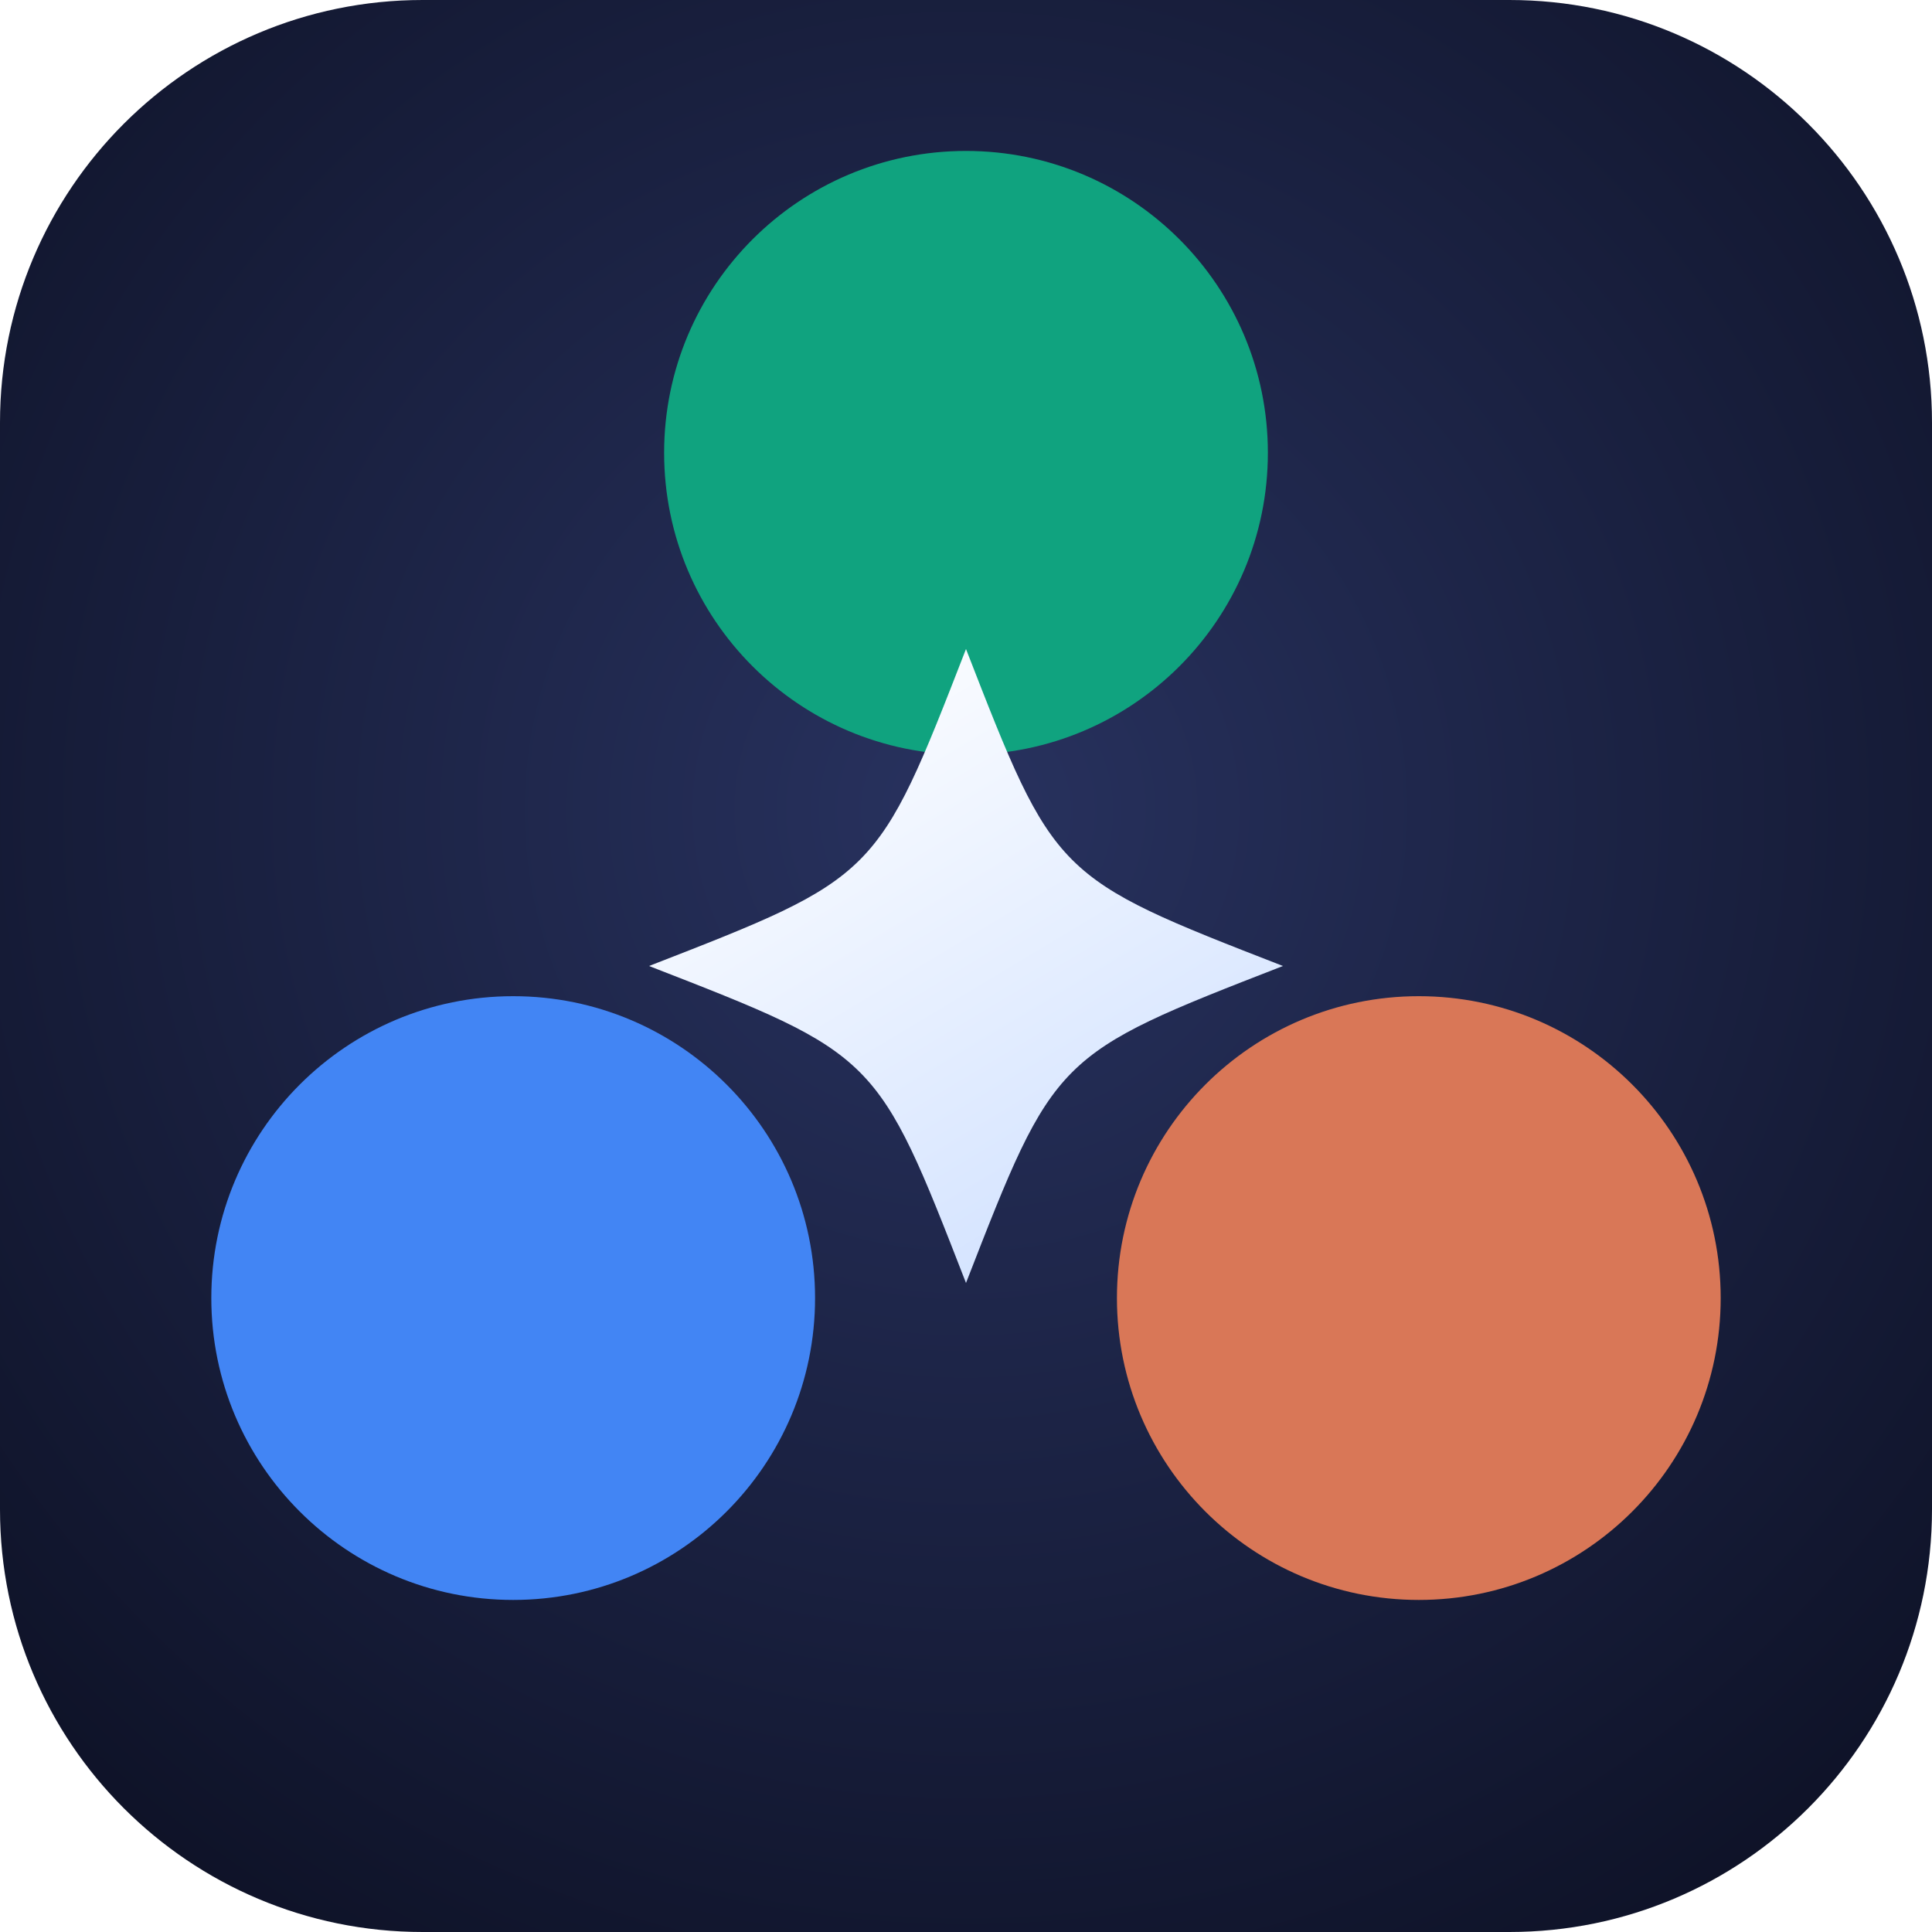
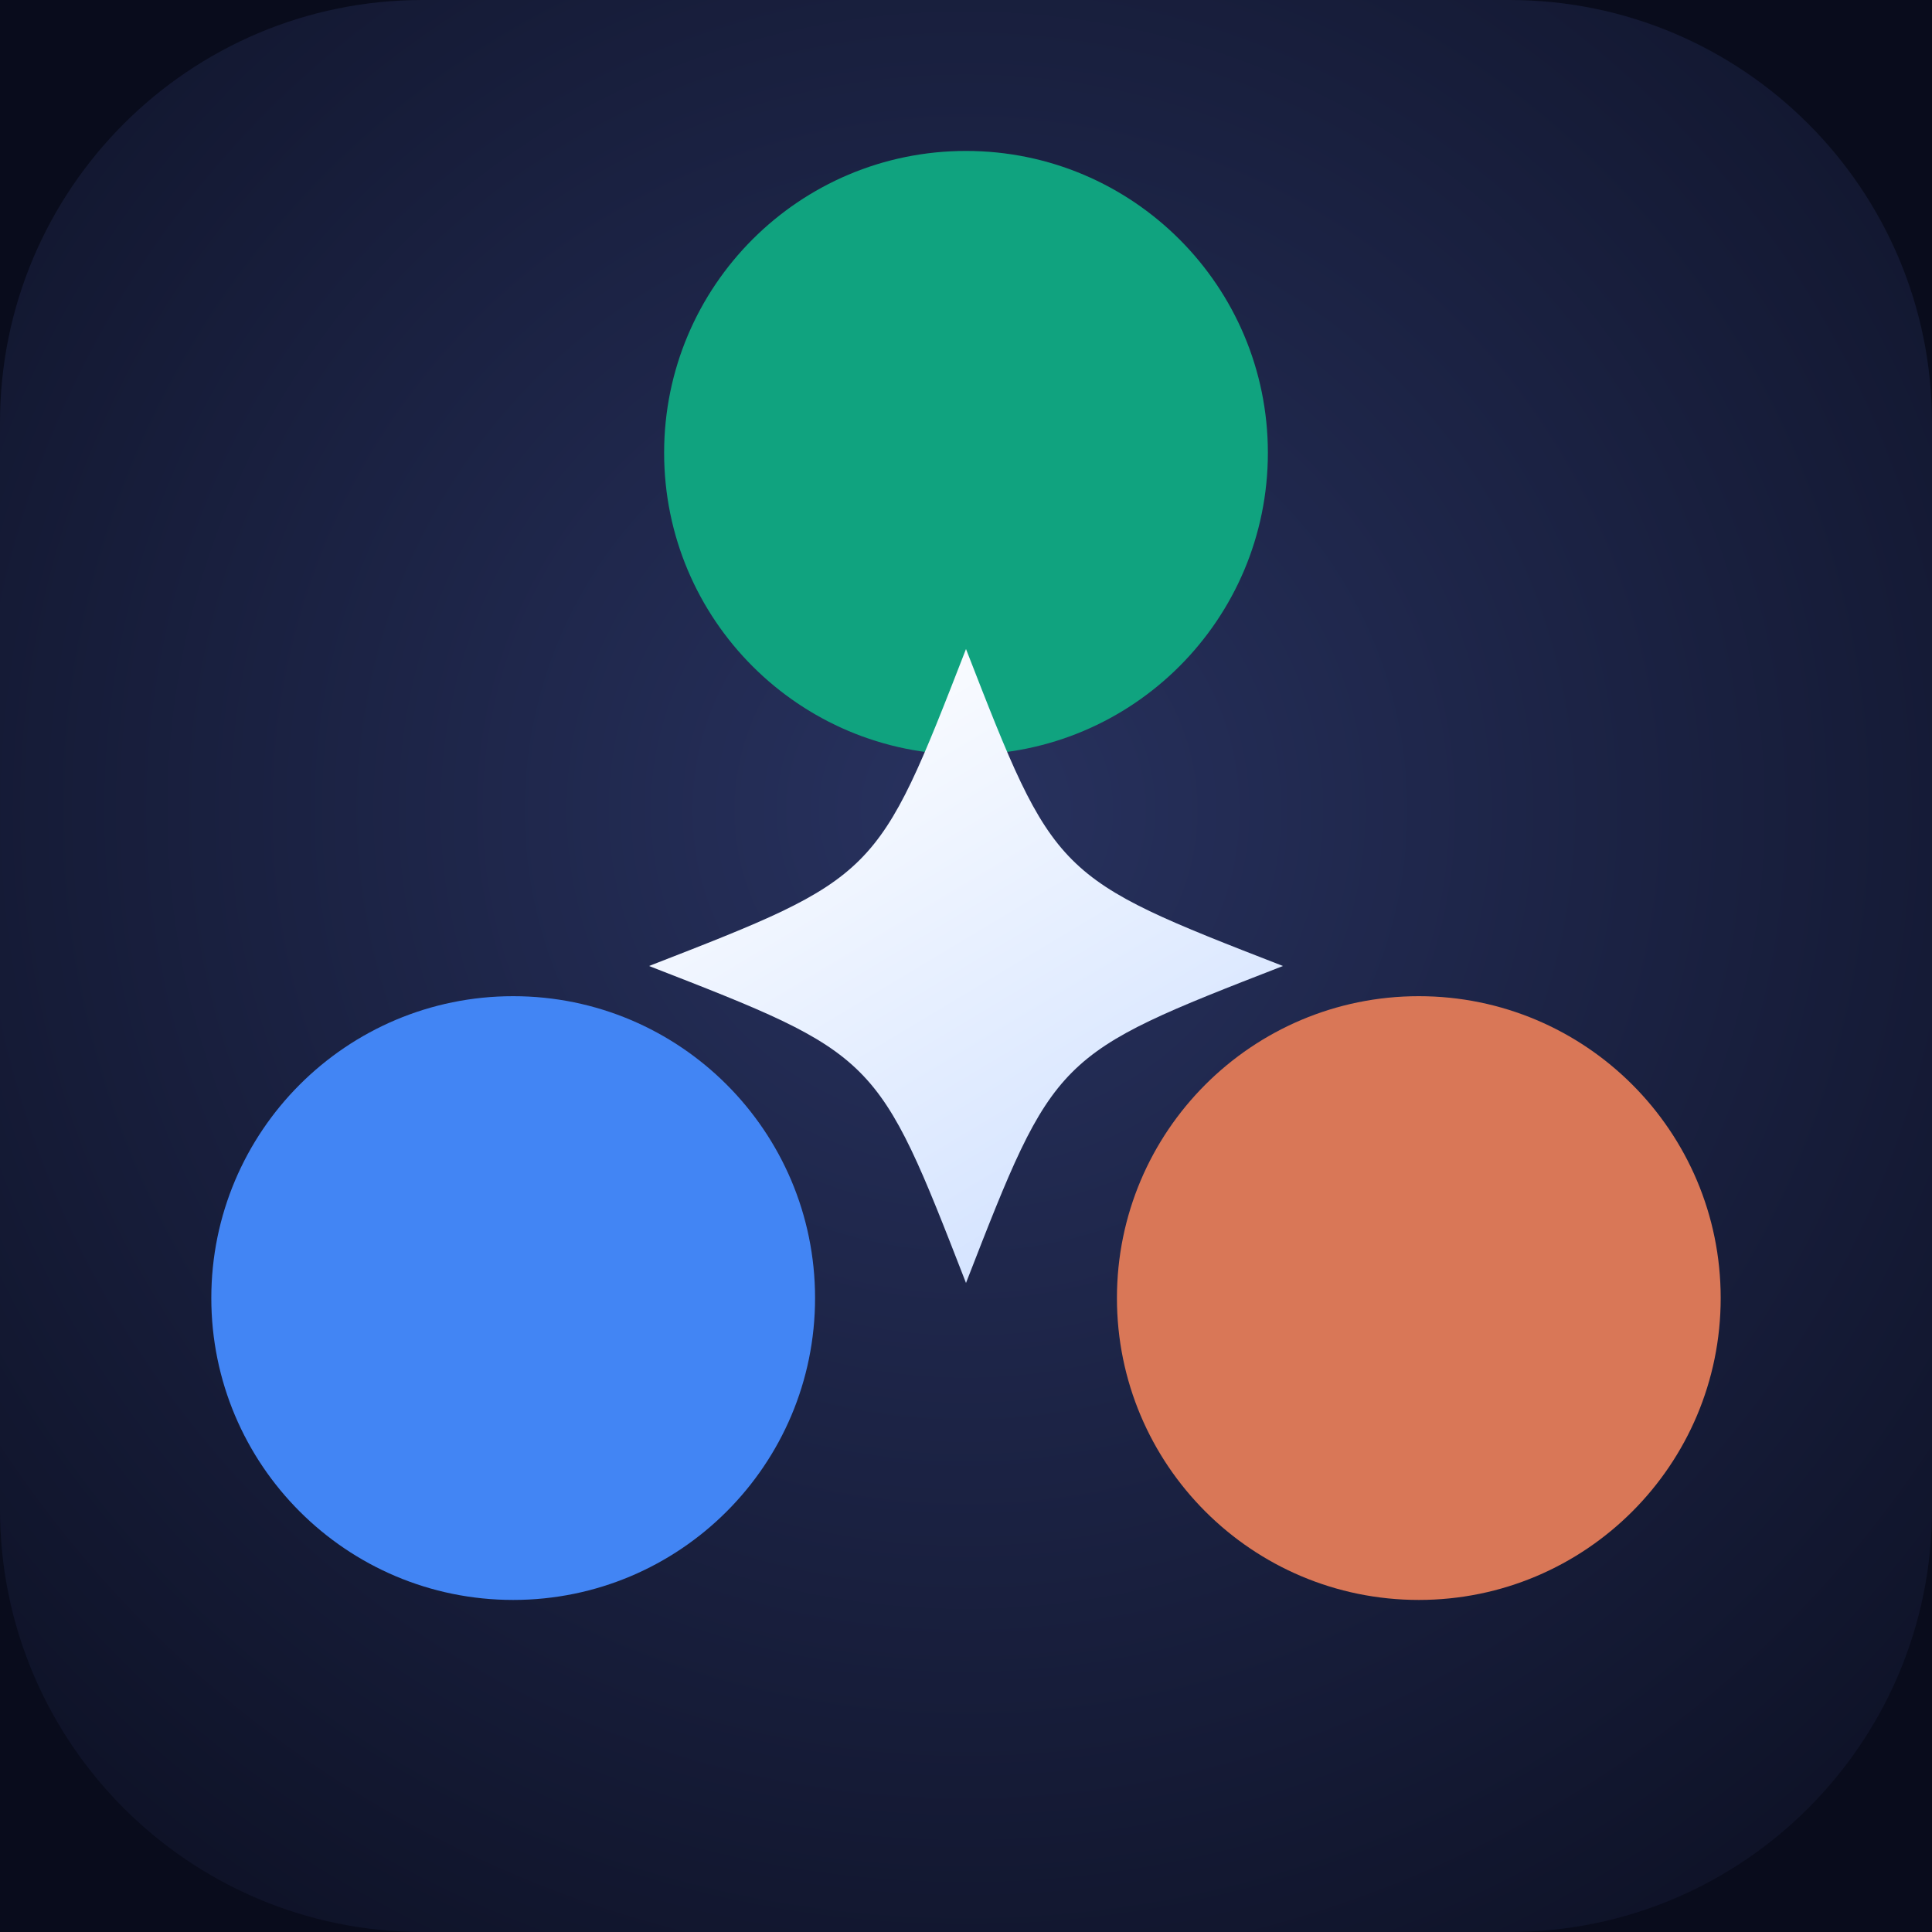
<svg xmlns="http://www.w3.org/2000/svg" width="128" height="128" viewBox="0 0 128 128">
  <defs>
    <radialGradient id="bgx" cx="0.5" cy="0.42" r="0.82">
      <stop offset="0%" stop-color="#28325f" />
      <stop offset="100%" stop-color="#090c1c" />
    </radialGradient>
    <linearGradient id="cox" x1="0.2" y1="0" x2="0.8" y2="1">
      <stop offset="0%" stop-color="#ffffff" />
      <stop offset="100%" stop-color="#cfe0ff" />
    </linearGradient>
  </defs>
+   <rect width="128" height="128" fill="#090c1c" />
  <rect width="128" height="128" rx="28" fill="url(#bgx)" />
  <circle cx="64" cy="30" r="20" fill="#10a37f" />
  <circle cx="34" cy="86" r="20" fill="#4285f4" />
  <circle cx="94" cy="86" r="20" fill="#d97757" />
  <path d="M64 43 C69.88 58.12, 69.88 58.12, 85 64            C69.88 69.88, 69.88 69.88, 64 85            C58.12 69.88, 58.12 69.88, 43 64            C58.12 58.12, 58.12 58.12, 64 43 Z" fill="url(#cox)" />
</svg>
